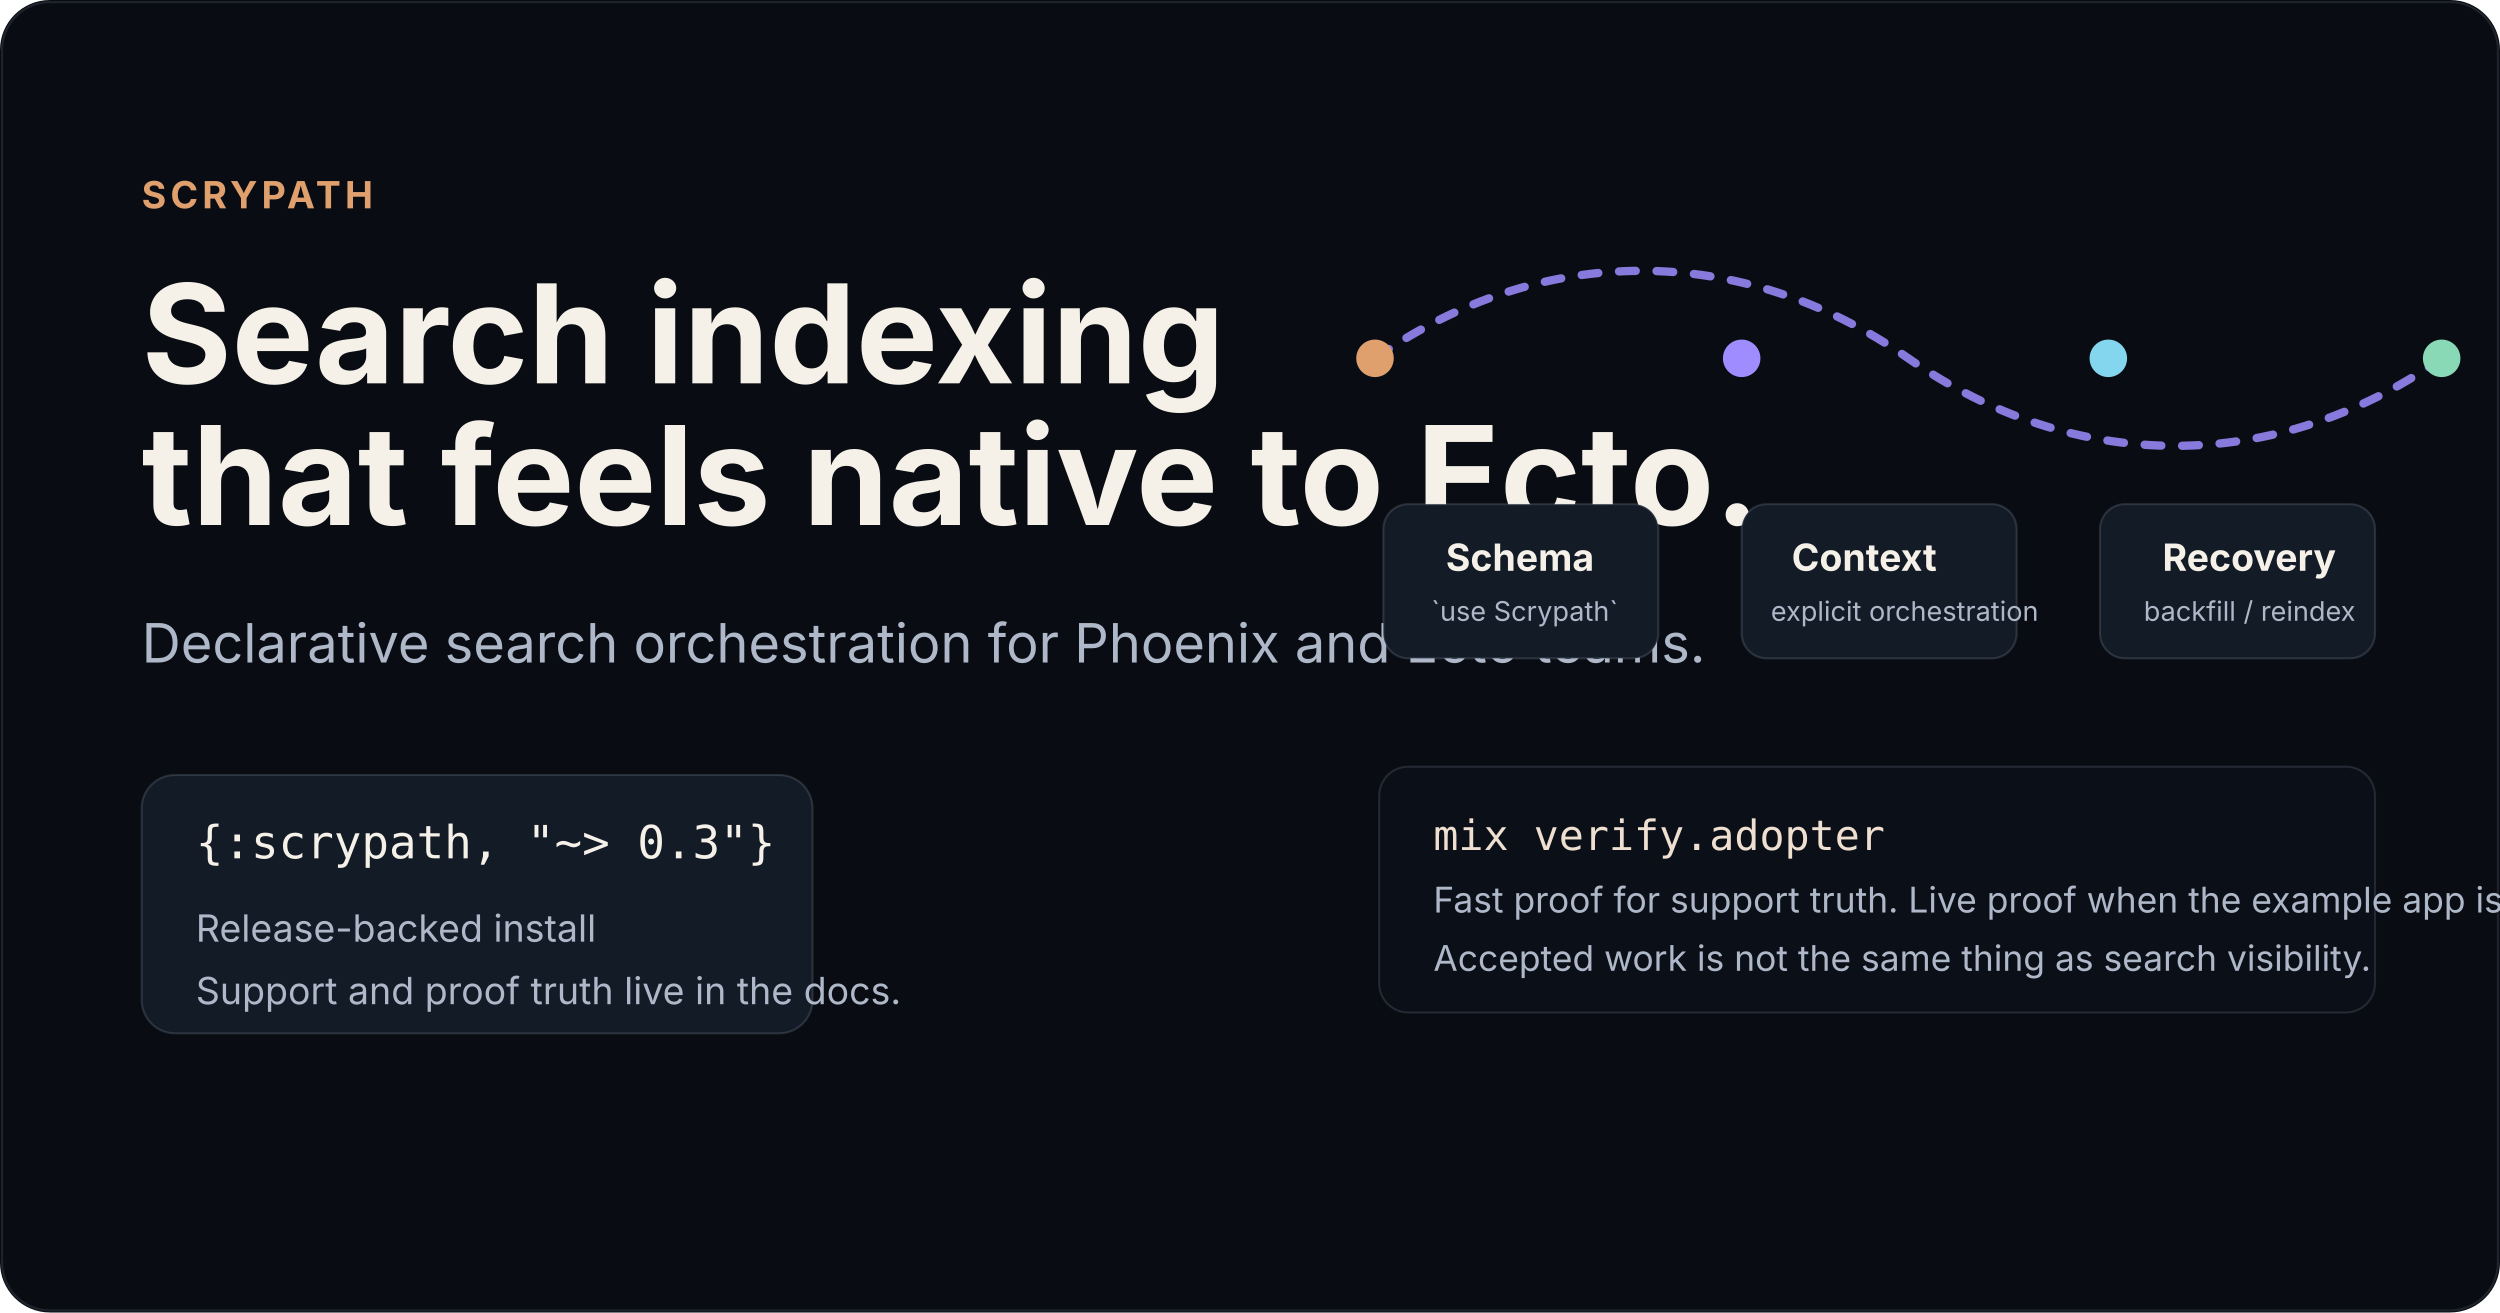
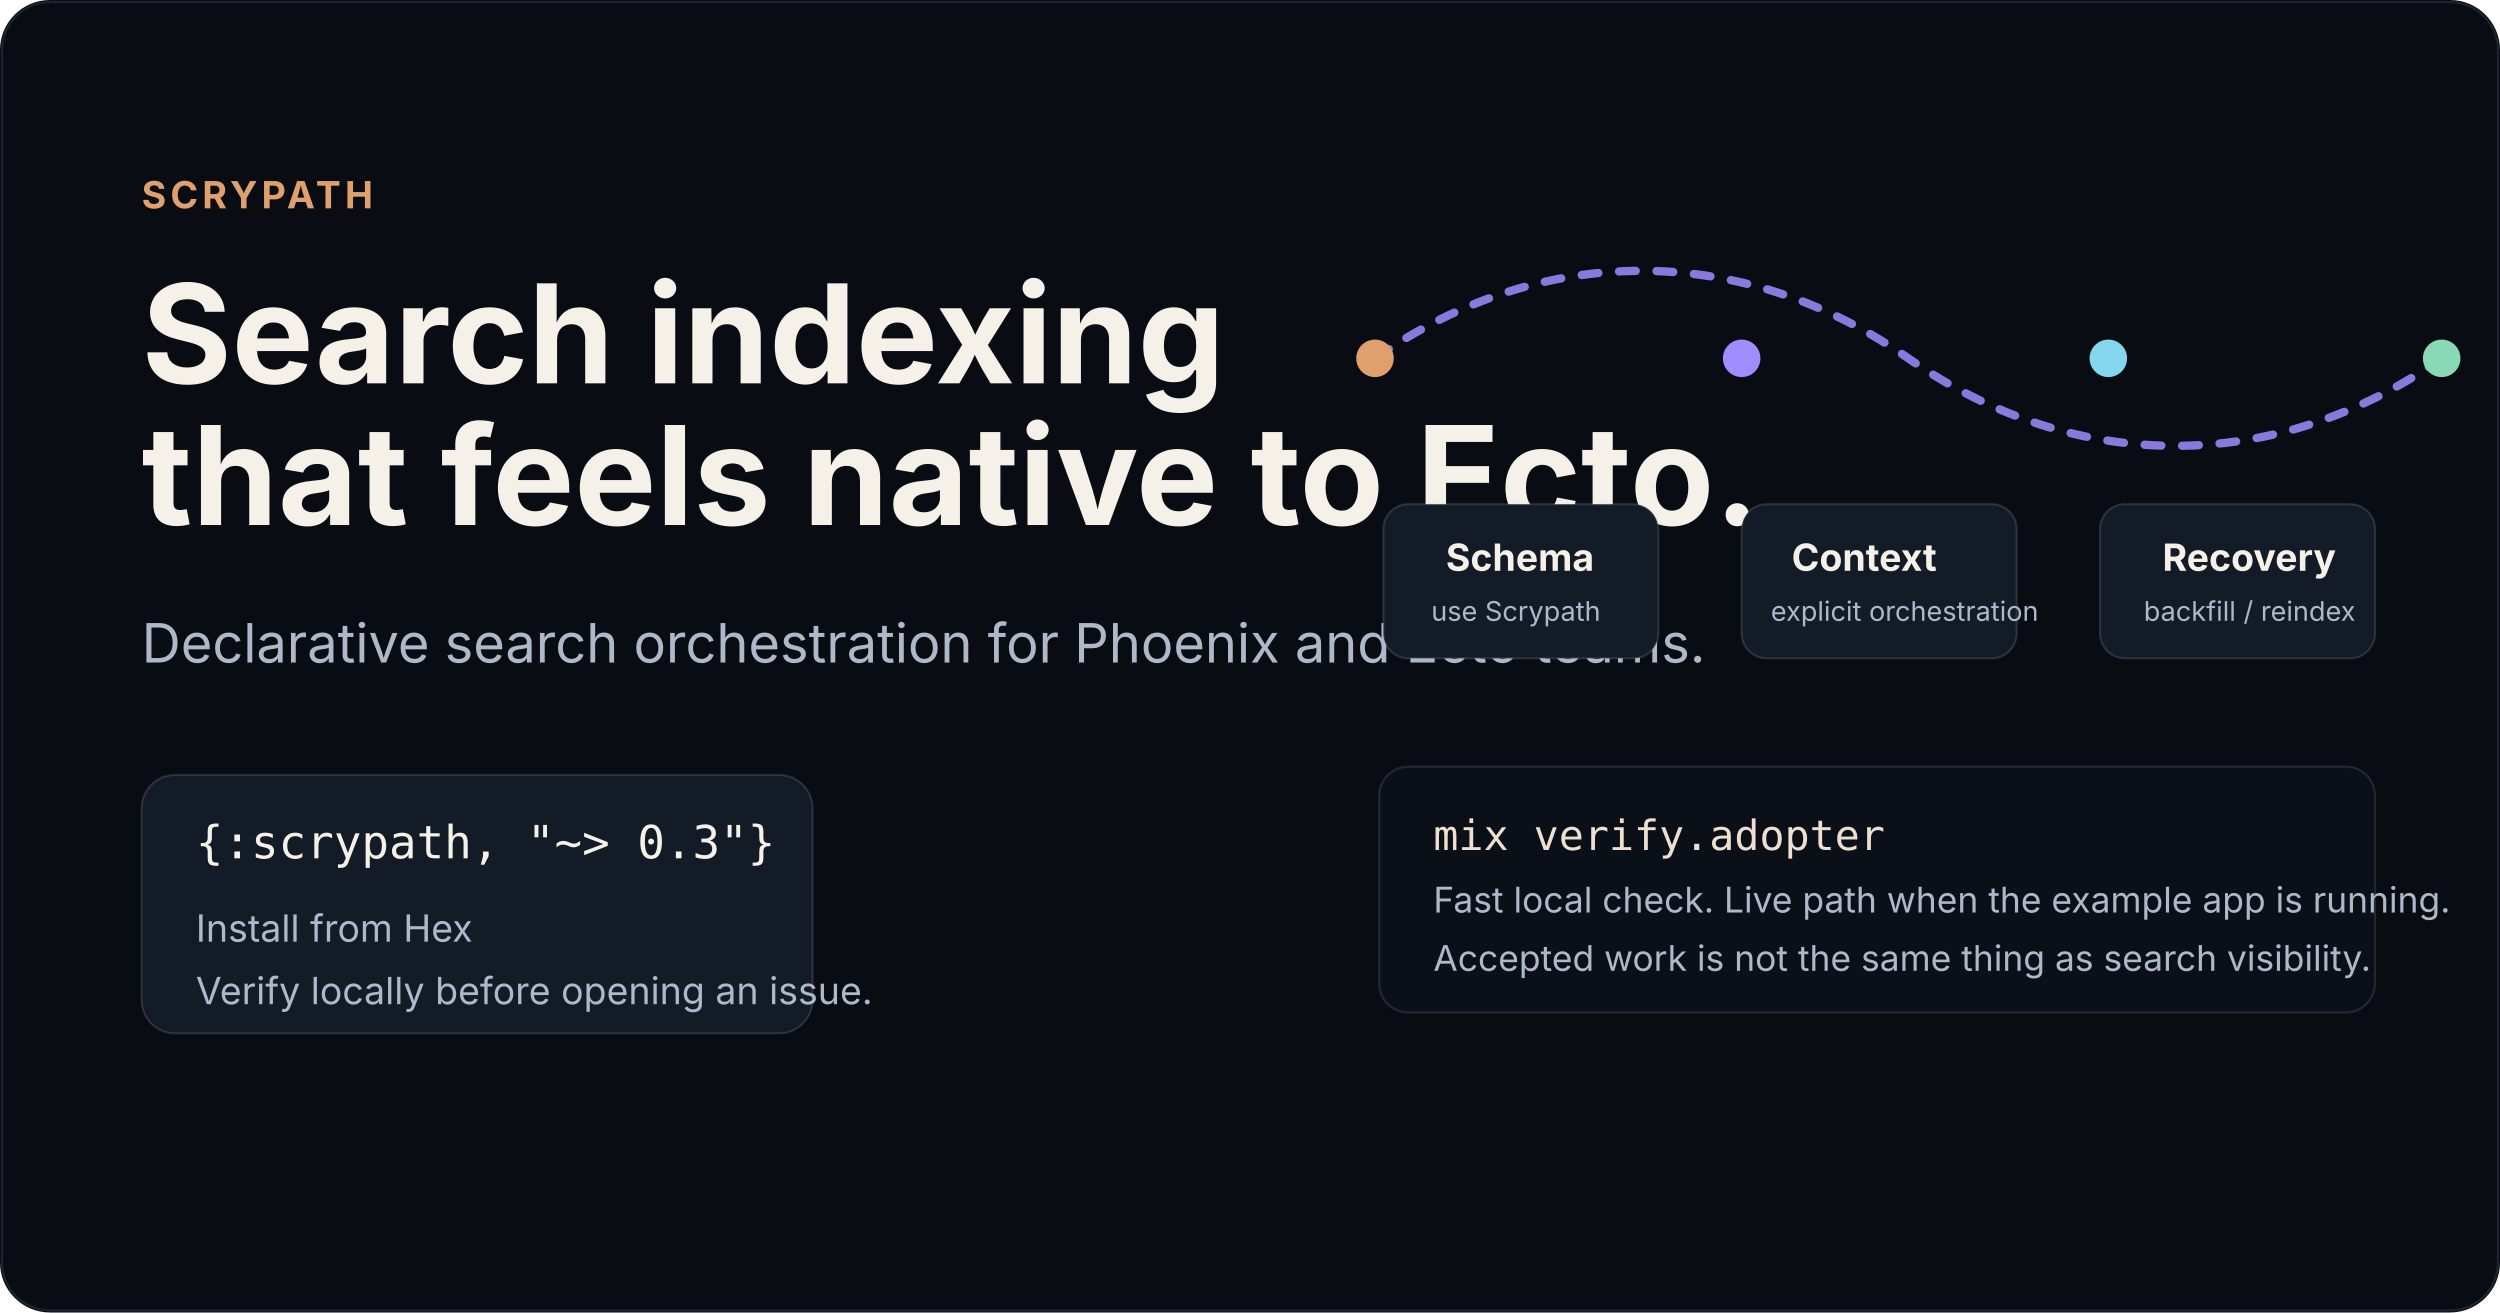
<svg xmlns="http://www.w3.org/2000/svg" width="1200" height="630" viewBox="0 0 1200 630" fill="none" role="img" aria-label="Scrypath social preview">
  <rect width="1200" height="630" rx="24" fill="#090D13" />
  <rect x="1" y="1" width="1198" height="628" rx="23" stroke="rgba(193, 206, 229, 0.12)" />
  <text x="68" y="100" fill="#E0A06D" font-family="Inter, system-ui, sans-serif" font-size="18" font-weight="700" letter-spacing="2">SCRYPATH</text>
  <text x="68" y="184" fill="#F5F1E8" font-family="Space Grotesk, Inter, system-ui, sans-serif" font-size="66" font-weight="700">Search indexing</text>
  <text x="68" y="252" fill="#F5F1E8" font-family="Space Grotesk, Inter, system-ui, sans-serif" font-size="66" font-weight="700">that feels native to Ecto.</text>
  <text x="68" y="318" fill="#AEB8C8" font-family="Inter, system-ui, sans-serif" font-size="26">Declarative search orchestration for Phoenix and Ecto teams.</text>
  <rect x="68" y="372" width="322" height="124" rx="16" fill="#131B27" stroke="rgba(193, 206, 229, 0.16)" />
  <text x="94" y="412" fill="#F5F1E8" font-family="IBM Plex Mono, monospace" font-size="22">{:scrypath, "~&gt; 0.3"}</text>
-   <text x="94" y="452" fill="#AEB8C8" font-family="Inter, system-ui, sans-serif" font-size="18">Release-backed install</text>
-   <text x="94" y="482" fill="#AEB8C8" font-family="Inter, system-ui, sans-serif" font-size="18">Support and proof truth live in the docs.</text>
+   <text x="94" y="452" fill="#AEB8C8" font-family="Inter, system-ui, sans-serif" font-size="18">Install from Hex</text>
+   <text x="94" y="482" fill="#AEB8C8" font-family="Inter, system-ui, sans-serif" font-size="18">Verify locally before opening an issue.</text>
  <path d="M660 172C740 116 836 116 916 172C996 228 1092 228 1172 172" stroke="rgba(159, 140, 255, 0.85)" stroke-width="4" stroke-linecap="round" stroke-dasharray="8 10" />
  <circle cx="660" cy="172" r="9" fill="#E0A06D" />
  <circle cx="836" cy="172" r="9" fill="#9F8CFF" />
  <circle cx="1012" cy="172" r="9" fill="#83D6EE" />
  <circle cx="1172" cy="172" r="9" fill="#8AD9B6" />
  <rect x="664" y="242" width="132" height="74" rx="12" fill="#131B27" stroke="rgba(193, 206, 229, 0.16)" />
  <text x="694" y="274" fill="#F5F1E8" font-family="Inter, system-ui, sans-serif" font-size="18" font-weight="700">Schema</text>
-   <text x="687" y="298" fill="#AEB8C8" font-family="Inter, system-ui, sans-serif" font-size="13">`use Scrypath`</text>
+   <text x="687" y="298" fill="#AEB8C8" font-family="Inter, system-ui, sans-serif" font-size="13">use Scrypath</text>
  <rect x="836" y="242" width="132" height="74" rx="12" fill="#131B27" stroke="rgba(193, 206, 229, 0.16)" />
  <text x="860" y="274" fill="#F5F1E8" font-family="Inter, system-ui, sans-serif" font-size="18" font-weight="700">Context</text>
  <text x="850" y="298" fill="#AEB8C8" font-family="Inter, system-ui, sans-serif" font-size="13">explicit orchestration</text>
  <rect x="1008" y="242" width="132" height="74" rx="12" fill="#131B27" stroke="rgba(193, 206, 229, 0.16)" />
  <text x="1038" y="274" fill="#F5F1E8" font-family="Inter, system-ui, sans-serif" font-size="18" font-weight="700">Recovery</text>
  <text x="1029" y="298" fill="#AEB8C8" font-family="Inter, system-ui, sans-serif" font-size="13">backfill / reindex</text>
  <rect x="662" y="368" width="478" height="118" rx="14" fill="#0B1018" stroke="rgba(193, 206, 229, 0.14)" />
  <text x="688" y="408" fill="#EEDFD0" font-family="IBM Plex Mono, monospace" font-size="20">mix verify.adopter</text>
-   <text x="688" y="438" fill="#AEB8C8" font-family="Inter, system-ui, sans-serif" font-size="17">Fast proof for support truth. Live proof when the example app is running.</text>
+   <text x="688" y="438" fill="#AEB8C8" font-family="Inter, system-ui, sans-serif" font-size="17">Fast local check. Live path when the example app is running.</text>
  <text x="688" y="466" fill="#AEB8C8" font-family="Inter, system-ui, sans-serif" font-size="17">Accepted work is not the same thing as search visibility.</text>
</svg>
